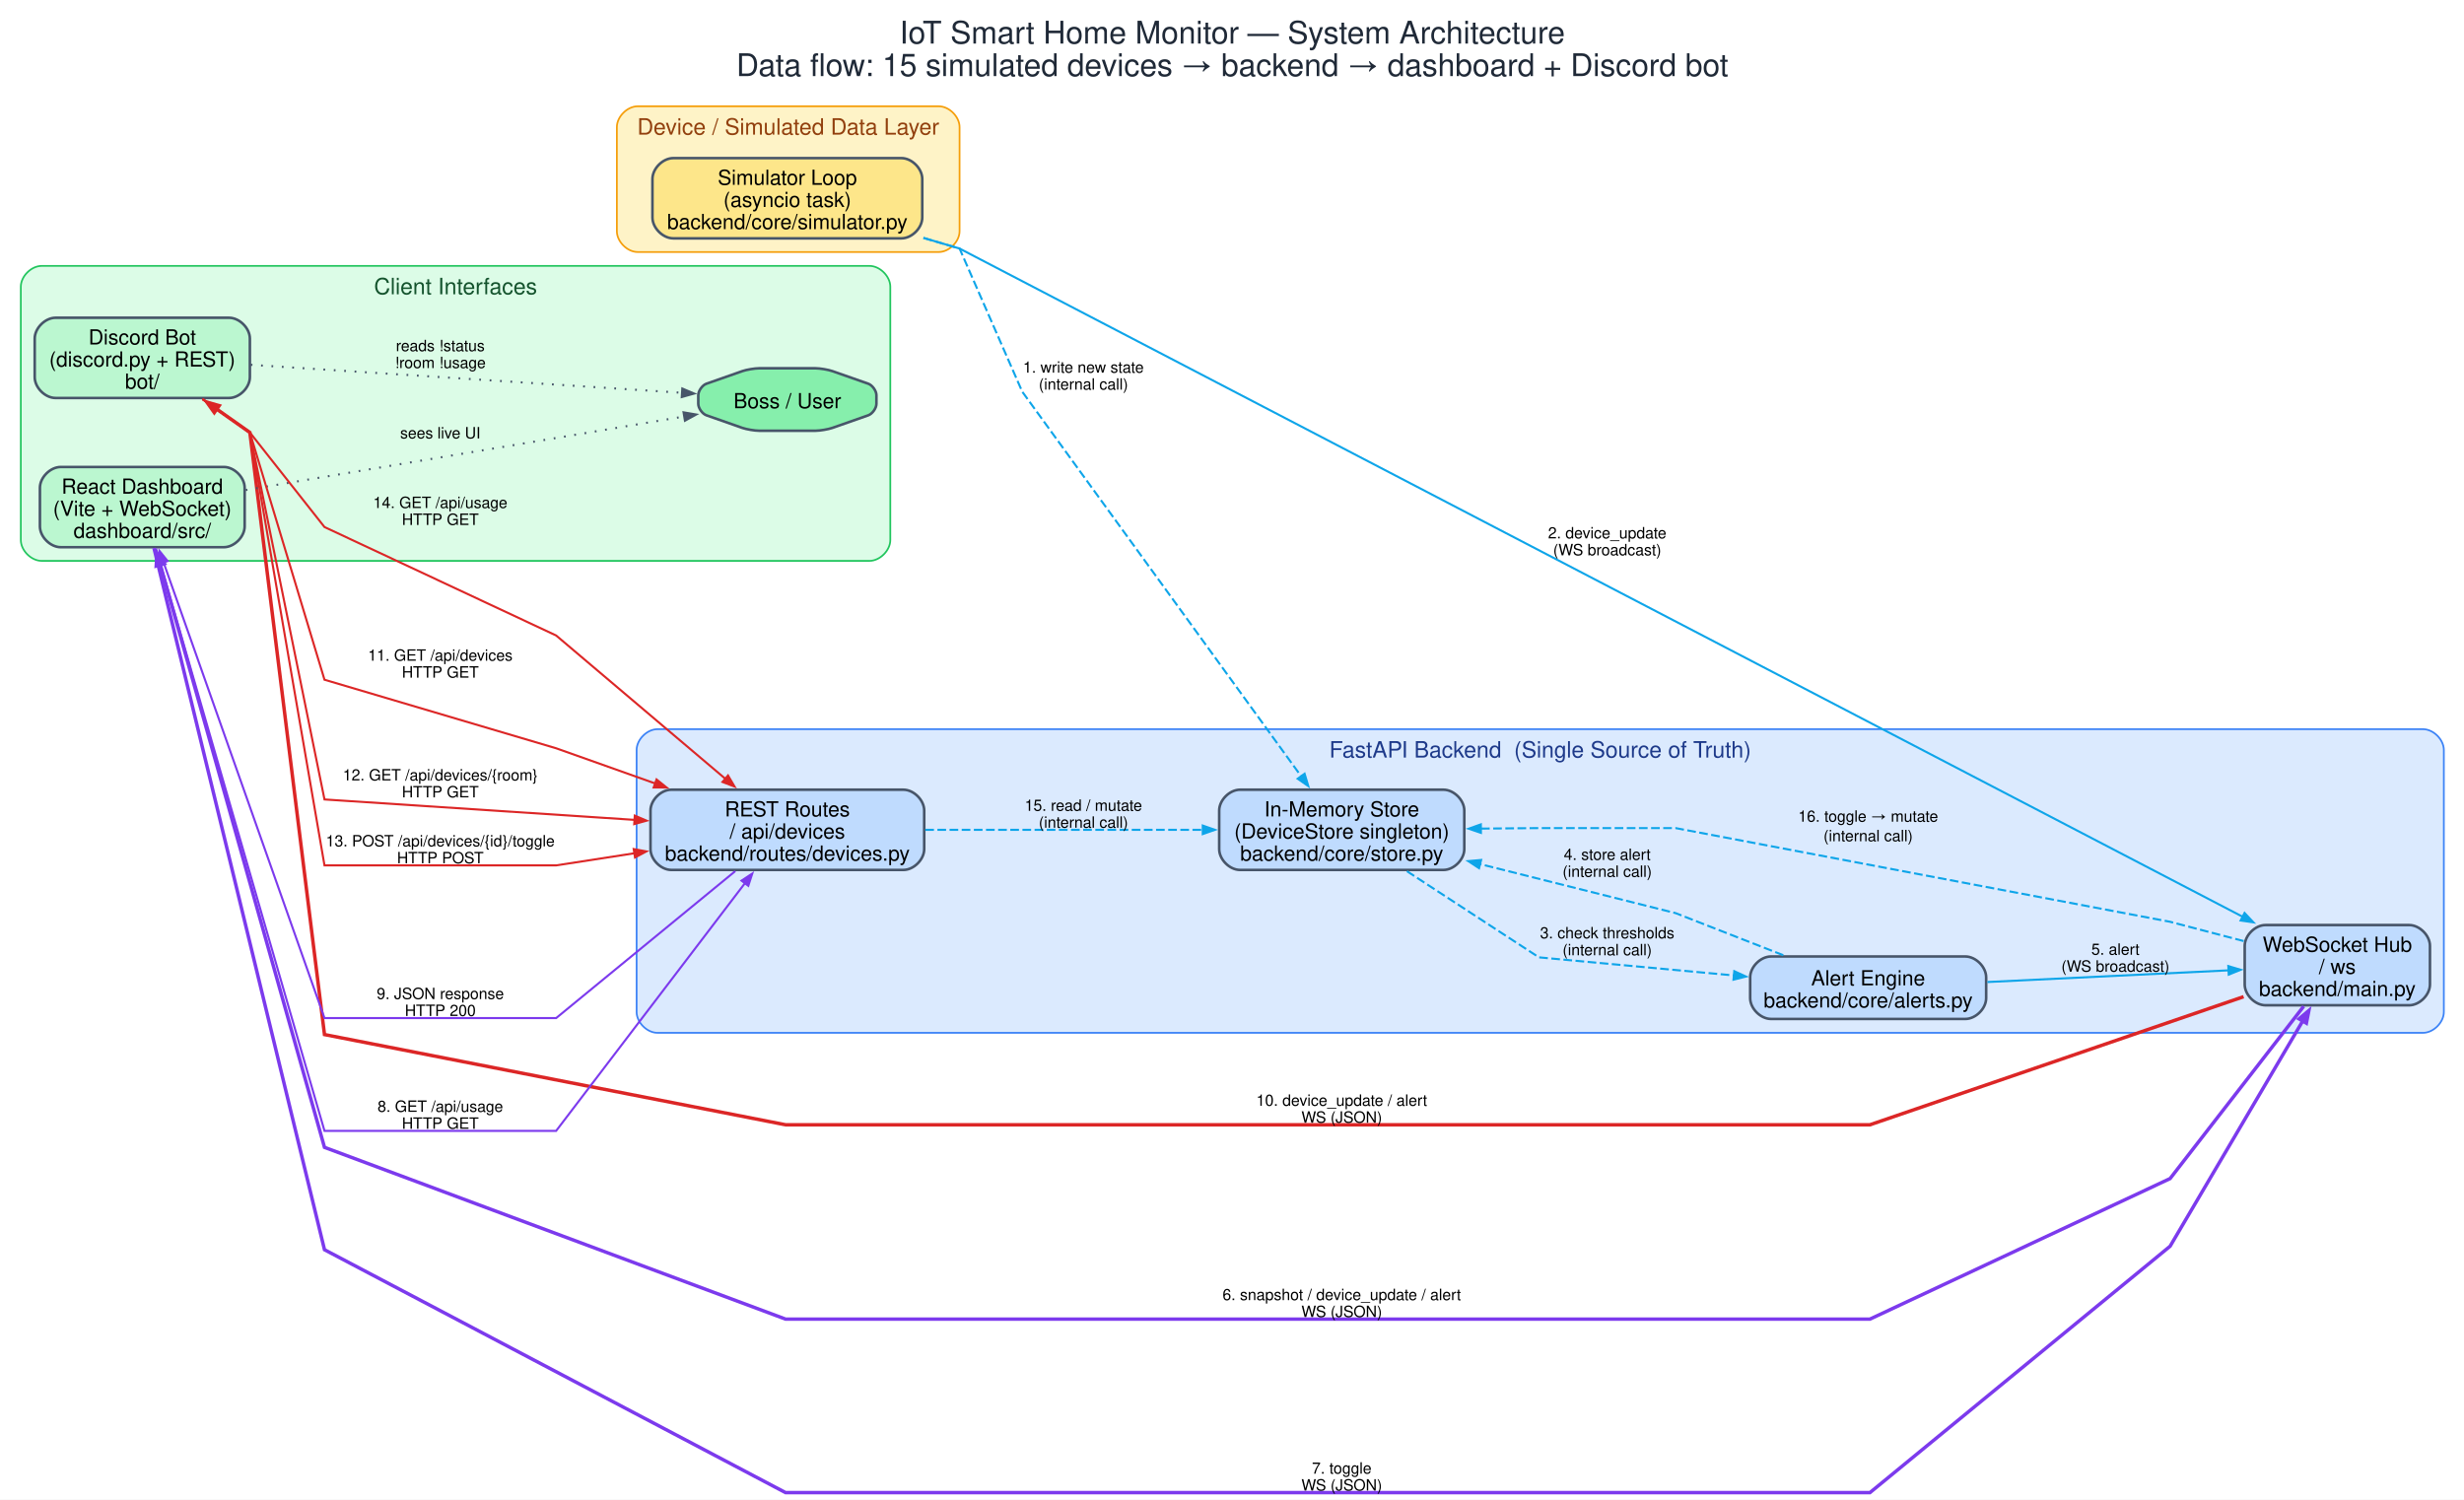
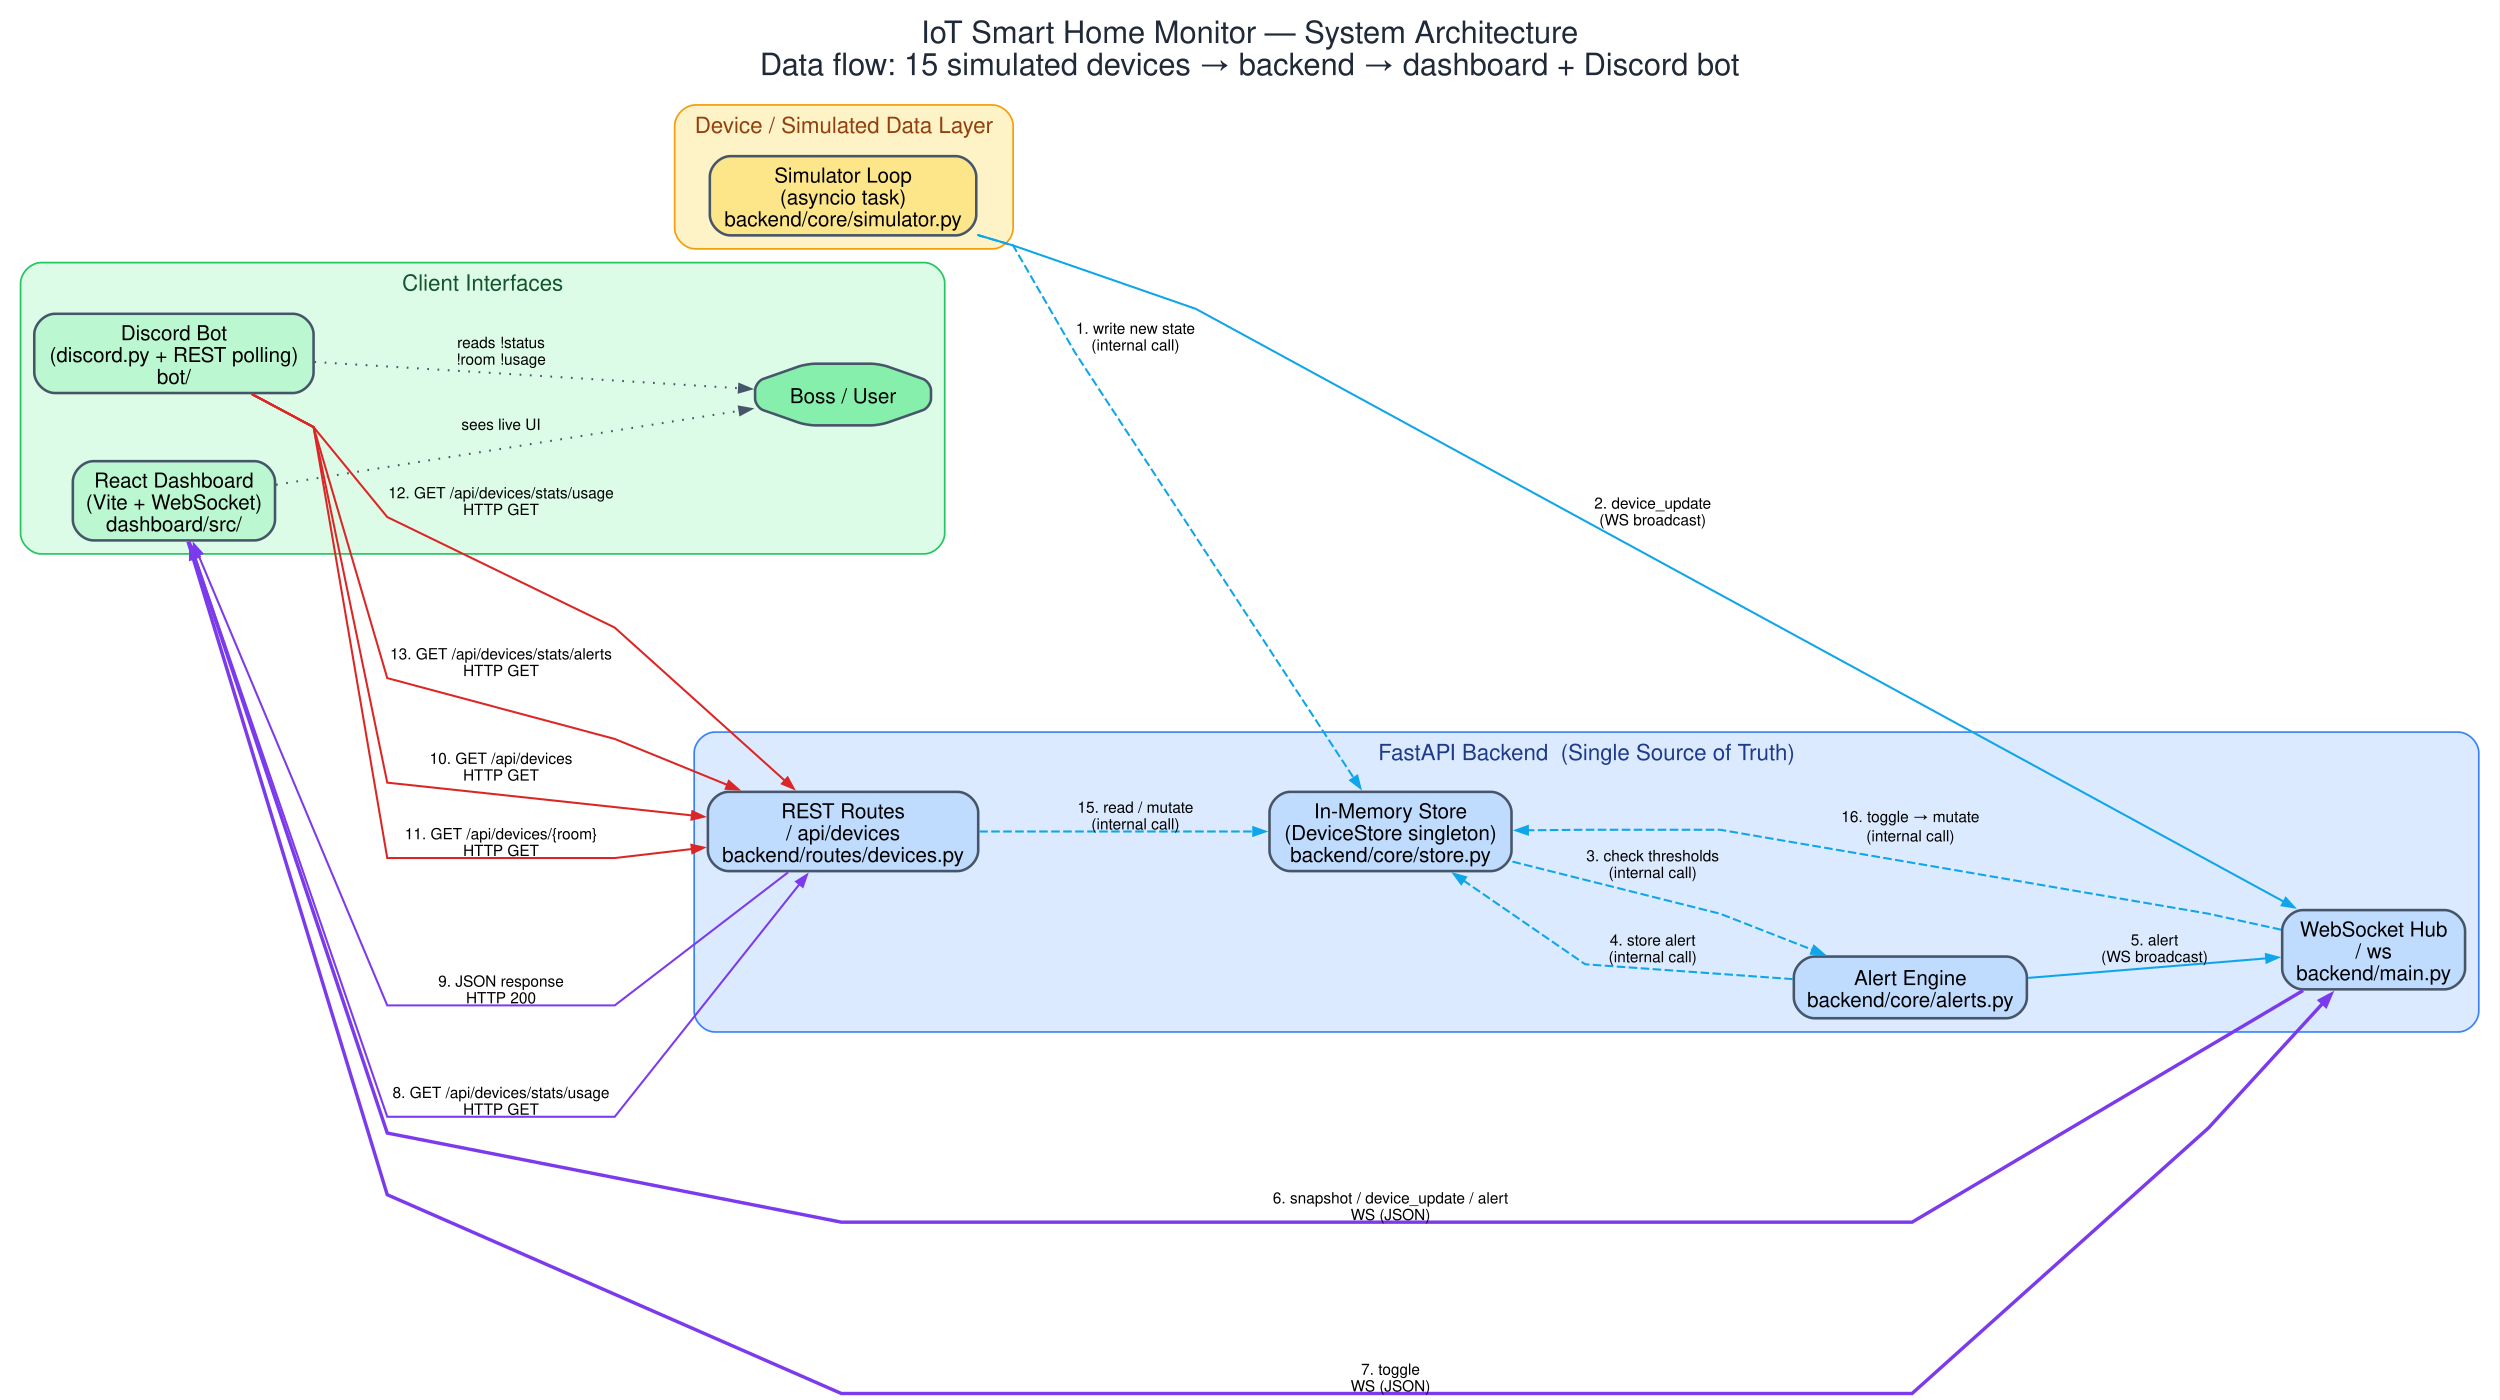
- <svg xmlns="http://www.w3.org/2000/svg" width="1420pt" height="864pt" viewBox="0.00 0.00 1420.00 864.00">
-   <g id="graph0" class="graph" transform="scale(1 1) rotate(0) translate(4 860.25)">
-     <polygon fill="white" stroke="none" points="-4,4 -4,-860.25 1416.38,-860.25 1416.38,4 -4,4" />
-     <text xml:space="preserve" text-anchor="middle" x="706.19" y="-835.15" font-family="Helvetica,sans-Serif" font-size="18.00" fill="#1f2937">IoT Smart Home Monitor — System Architecture</text>
-     <text xml:space="preserve" text-anchor="middle" x="706.19" y="-816.4" font-family="Helvetica,sans-Serif" font-size="18.00" fill="#1f2937">Data flow: 15 simulated devices → backend → dashboard + Discord bot</text>
+ <svg xmlns="http://www.w3.org/2000/svg" width="1459pt" height="817pt" viewBox="0.00 0.00 1459.00 817.00">
+   <g id="graph0" class="graph" transform="scale(1 1) rotate(0) translate(4 813.25)">
+     <polygon fill="white" stroke="none" points="-4,4 -4,-813.25 1454.62,-813.25 1454.62,4 -4,4" />
+     <text xml:space="preserve" text-anchor="middle" x="725.31" y="-788.15" font-family="Helvetica,sans-Serif" font-size="18.00" fill="#1f2937">IoT Smart Home Monitor — System Architecture</text>
+     <text xml:space="preserve" text-anchor="middle" x="725.31" y="-769.4" font-family="Helvetica,sans-Serif" font-size="18.00" fill="#1f2937">Data flow: 15 simulated devices → backend → dashboard + Discord bot</text>
    <g id="clust1" class="cluster">
-       <path fill="#fef3c7" stroke="#f59e0b" d="M363.5,-715C363.5,-715 537,-715 537,-715 543,-715 549,-721 549,-727 549,-727 549,-787 549,-787 549,-793 543,-799 537,-799 537,-799 363.5,-799 363.5,-799 357.5,-799 351.5,-793 351.5,-787 351.5,-787 351.5,-727 351.5,-727 351.5,-721 357.5,-715 363.5,-715" />
-       <text xml:space="preserve" text-anchor="middle" x="450.25" y="-782.65" font-family="Helvetica,sans-Serif" font-size="13.00" fill="#92400e">Device / Simulated Data Layer</text>
+       <path fill="#fef3c7" stroke="#f59e0b" d="M401.75,-668C401.75,-668 575.25,-668 575.25,-668 581.25,-668 587.25,-674 587.25,-680 587.25,-680 587.25,-740 587.25,-740 587.25,-746 581.25,-752 575.25,-752 575.25,-752 401.75,-752 401.75,-752 395.75,-752 389.75,-746 389.75,-740 389.75,-740 389.75,-680 389.75,-680 389.75,-674 395.75,-668 401.75,-668" />
+       <text xml:space="preserve" text-anchor="middle" x="488.5" y="-735.65" font-family="Helvetica,sans-Serif" font-size="13.00" fill="#92400e">Device / Simulated Data Layer</text>
    </g>
    <g id="clust2" class="cluster">
-       <path fill="#dbeafe" stroke="#3b82f6" d="M374.88,-265C374.88,-265 1392.38,-265 1392.38,-265 1398.38,-265 1404.38,-271 1404.38,-277 1404.38,-277 1404.38,-428 1404.38,-428 1404.38,-434 1398.38,-440 1392.38,-440 1392.38,-440 374.88,-440 374.88,-440 368.87,-440 362.88,-434 362.88,-428 362.88,-428 362.88,-277 362.88,-277 362.88,-271 368.88,-265 374.88,-265" />
-       <text xml:space="preserve" text-anchor="middle" x="883.62" y="-423.65" font-family="Helvetica,sans-Serif" font-size="13.00" fill="#1e3a8a">FastAPI Backend  (Single Source of Truth)</text>
+       <path fill="#dbeafe" stroke="#3b82f6" d="M413.12,-211C413.12,-211 1430.62,-211 1430.62,-211 1436.62,-211 1442.62,-217 1442.62,-223 1442.62,-223 1442.62,-374 1442.62,-374 1442.62,-380 1436.62,-386 1430.62,-386 1430.62,-386 413.12,-386 413.12,-386 407.12,-386 401.12,-380 401.12,-374 401.12,-374 401.12,-223 401.12,-223 401.12,-217 407.12,-211 413.12,-211" />
+       <text xml:space="preserve" text-anchor="middle" x="921.88" y="-369.65" font-family="Helvetica,sans-Serif" font-size="13.00" fill="#1e3a8a">FastAPI Backend  (Single Source of Truth)</text>
    </g>
    <g id="clust3" class="cluster">
-       <path fill="#dcfce7" stroke="#22c55e" d="M20,-537C20,-537 497.08,-537 497.08,-537 503.08,-537 509.08,-543 509.08,-549 509.08,-549 509.08,-695 509.08,-695 509.08,-701 503.08,-707 497.08,-707 497.08,-707 20,-707 20,-707 14,-707 8,-701 8,-695 8,-695 8,-549 8,-549 8,-543 14,-537 20,-537" />
-       <text xml:space="preserve" text-anchor="middle" x="258.54" y="-690.65" font-family="Helvetica,sans-Serif" font-size="13.00" fill="#14532d">Client Interfaces</text>
+       <path fill="#dcfce7" stroke="#22c55e" d="M20,-490C20,-490 535.33,-490 535.33,-490 541.33,-490 547.33,-496 547.33,-502 547.33,-502 547.33,-648 547.33,-648 547.33,-654 541.33,-660 535.33,-660 535.33,-660 20,-660 20,-660 14,-660 8,-654 8,-648 8,-648 8,-502 8,-502 8,-496 14,-490 20,-490" />
+       <text xml:space="preserve" text-anchor="middle" x="277.66" y="-643.65" font-family="Helvetica,sans-Serif" font-size="13.00" fill="#14532d">Client Interfaces</text>
    </g>
    <g id="node1" class="node">
-       <path fill="#fde68a" stroke="#475569" stroke-width="1.5" d="M515.5,-769.12C515.5,-769.12 384,-769.12 384,-769.12 378,-769.12 372,-763.12 372,-757.12 372,-757.12 372,-734.88 372,-734.88 372,-728.88 378,-722.88 384,-722.88 384,-722.88 515.5,-722.88 515.5,-722.88 521.5,-722.88 527.5,-728.88 527.5,-734.88 527.5,-734.88 527.5,-757.12 527.5,-757.12 527.5,-763.12 521.5,-769.12 515.5,-769.12" />
-       <text xml:space="preserve" text-anchor="middle" x="449.75" y="-753.73" font-family="Helvetica,sans-Serif" font-size="12.00">Simulator Loop</text>
-       <text xml:space="preserve" text-anchor="middle" x="449.75" y="-740.98" font-family="Helvetica,sans-Serif" font-size="12.00">(asyncio task)</text>
-       <text xml:space="preserve" text-anchor="middle" x="449.75" y="-728.23" font-family="Helvetica,sans-Serif" font-size="12.00">backend/core/simulator.py</text>
+       <path fill="#fde68a" stroke="#475569" stroke-width="1.5" d="M553.75,-722.12C553.75,-722.12 422.25,-722.12 422.25,-722.12 416.25,-722.12 410.25,-716.12 410.25,-710.12 410.25,-710.12 410.25,-687.88 410.25,-687.88 410.25,-681.88 416.25,-675.88 422.25,-675.88 422.25,-675.88 553.75,-675.88 553.75,-675.88 559.75,-675.88 565.75,-681.88 565.75,-687.88 565.75,-687.88 565.75,-710.12 565.75,-710.12 565.75,-716.12 559.75,-722.12 553.75,-722.12" />
+       <text xml:space="preserve" text-anchor="middle" x="488" y="-706.73" font-family="Helvetica,sans-Serif" font-size="12.00">Simulator Loop</text>
+       <text xml:space="preserve" text-anchor="middle" x="488" y="-693.98" font-family="Helvetica,sans-Serif" font-size="12.00">(asyncio task)</text>
+       <text xml:space="preserve" text-anchor="middle" x="488" y="-681.23" font-family="Helvetica,sans-Serif" font-size="12.00">backend/core/simulator.py</text>
    </g>
    <g id="node2" class="node">
-       <path fill="#bfdbfe" stroke="#475569" stroke-width="1.5" d="M827.88,-405.12C827.88,-405.12 710.62,-405.12 710.62,-405.12 704.62,-405.12 698.62,-399.12 698.62,-393.12 698.62,-393.12 698.62,-370.88 698.62,-370.88 698.62,-364.88 704.62,-358.88 710.62,-358.88 710.62,-358.88 827.88,-358.88 827.88,-358.88 833.88,-358.88 839.88,-364.88 839.88,-370.88 839.88,-370.88 839.88,-393.12 839.88,-393.12 839.88,-399.12 833.88,-405.12 827.88,-405.12" />
-       <text xml:space="preserve" text-anchor="middle" x="769.25" y="-389.73" font-family="Helvetica,sans-Serif" font-size="12.00">In-Memory Store</text>
-       <text xml:space="preserve" text-anchor="middle" x="769.25" y="-376.98" font-family="Helvetica,sans-Serif" font-size="12.00">(DeviceStore singleton)</text>
-       <text xml:space="preserve" text-anchor="middle" x="769.25" y="-364.23" font-family="Helvetica,sans-Serif" font-size="12.00">backend/core/store.py</text>
+       <path fill="#bfdbfe" stroke="#475569" stroke-width="1.5" d="M866.12,-351.12C866.12,-351.12 748.88,-351.12 748.88,-351.12 742.88,-351.12 736.88,-345.12 736.88,-339.12 736.88,-339.12 736.88,-316.88 736.88,-316.88 736.88,-310.88 742.88,-304.88 748.88,-304.88 748.88,-304.88 866.12,-304.88 866.12,-304.88 872.12,-304.88 878.12,-310.88 878.12,-316.88 878.12,-316.88 878.12,-339.12 878.12,-339.12 878.12,-345.12 872.12,-351.12 866.12,-351.12" />
+       <text xml:space="preserve" text-anchor="middle" x="807.5" y="-335.73" font-family="Helvetica,sans-Serif" font-size="12.00">In-Memory Store</text>
+       <text xml:space="preserve" text-anchor="middle" x="807.5" y="-322.98" font-family="Helvetica,sans-Serif" font-size="12.00">(DeviceStore singleton)</text>
+       <text xml:space="preserve" text-anchor="middle" x="807.5" y="-310.23" font-family="Helvetica,sans-Serif" font-size="12.00">backend/core/store.py</text>
    </g>
    <g id="edge1" class="edge">
-       <path fill="none" stroke="#0ea5e9" stroke-width="1.2" stroke-dasharray="5,2" d="M528.16,-723.15C540.34,-719.56 549,-717 549,-717 549,-717 585.12,-634.5 585.12,-634.5 585.12,-634.5 697.12,-480.07 745.95,-412.75" />
-       <polygon fill="#0ea5e9" stroke="#0ea5e9" stroke-width="1.2" points="747.83,-414.33 749.96,-407.22 743.86,-411.45 747.83,-414.33" />
-       <text xml:space="preserve" text-anchor="middle" x="620.38" y="-645.45" font-family="Helvetica,sans-Serif" font-size="9.00">1. write new state</text>
-       <text xml:space="preserve" text-anchor="middle" x="620.38" y="-635.7" font-family="Helvetica,sans-Serif" font-size="9.00">(internal call)</text>
+       <path fill="none" stroke="#0ea5e9" stroke-width="1.2" stroke-dasharray="5,2" d="M566.41,-676.15C578.59,-672.56 587.25,-670 587.25,-670 587.25,-670 623.38,-607.5 623.38,-607.5 623.38,-607.5 738.55,-431.7 786.22,-358.95" />
+       <polygon fill="#0ea5e9" stroke="#0ea5e9" stroke-width="1.2" points="788.1,-360.55 789.89,-353.35 784.01,-357.86 788.1,-360.55" />
+       <text xml:space="preserve" text-anchor="middle" x="658.62" y="-618.45" font-family="Helvetica,sans-Serif" font-size="9.00">1. write new state</text>
+       <text xml:space="preserve" text-anchor="middle" x="658.62" y="-608.7" font-family="Helvetica,sans-Serif" font-size="9.00">(internal call)</text>
    </g>
    <g id="node4" class="node">
-       <path fill="#bfdbfe" stroke="#475569" stroke-width="1.5" d="M1384.38,-327.12C1384.38,-327.12 1301.62,-327.12 1301.62,-327.12 1295.62,-327.12 1289.62,-321.12 1289.62,-315.12 1289.62,-315.12 1289.62,-292.88 1289.62,-292.88 1289.62,-286.88 1295.62,-280.88 1301.62,-280.88 1301.62,-280.88 1384.38,-280.88 1384.38,-280.88 1390.38,-280.88 1396.38,-286.88 1396.38,-292.88 1396.38,-292.88 1396.38,-315.12 1396.38,-315.12 1396.38,-321.12 1390.38,-327.12 1384.38,-327.12" />
-       <text xml:space="preserve" text-anchor="middle" x="1343" y="-311.73" font-family="Helvetica,sans-Serif" font-size="12.00">WebSocket Hub</text>
-       <text xml:space="preserve" text-anchor="middle" x="1343" y="-298.98" font-family="Helvetica,sans-Serif" font-size="12.00">/ ws</text>
-       <text xml:space="preserve" text-anchor="middle" x="1343" y="-286.23" font-family="Helvetica,sans-Serif" font-size="12.00">backend/main.py</text>
+       <path fill="#bfdbfe" stroke="#475569" stroke-width="1.5" d="M1422.62,-282.12C1422.62,-282.12 1339.88,-282.12 1339.88,-282.12 1333.88,-282.12 1327.88,-276.12 1327.88,-270.12 1327.88,-270.12 1327.88,-247.88 1327.88,-247.88 1327.88,-241.88 1333.88,-235.88 1339.88,-235.88 1339.88,-235.88 1422.62,-235.88 1422.62,-235.88 1428.62,-235.88 1434.62,-241.88 1434.62,-247.88 1434.62,-247.88 1434.62,-270.12 1434.62,-270.12 1434.62,-276.12 1428.62,-282.12 1422.62,-282.12" />
+       <text xml:space="preserve" text-anchor="middle" x="1381.25" y="-266.73" font-family="Helvetica,sans-Serif" font-size="12.00">WebSocket Hub</text>
+       <text xml:space="preserve" text-anchor="middle" x="1381.25" y="-253.97" font-family="Helvetica,sans-Serif" font-size="12.00">/ ws</text>
+       <text xml:space="preserve" text-anchor="middle" x="1381.25" y="-241.22" font-family="Helvetica,sans-Serif" font-size="12.00">backend/main.py</text>
    </g>
    <g id="edge2" class="edge">
-       <path fill="none" stroke="#0ea5e9" stroke-width="1.2" d="M528.16,-723.15C540.34,-719.56 549,-717 549,-717 549,-717 1110.53,-424.55 1288.55,-331.84" />
-       <polygon fill="#0ea5e9" stroke="#0ea5e9" stroke-width="1.2" points="1289.54,-334.08 1294.62,-328.68 1287.28,-329.74 1289.54,-334.08" />
-       <text xml:space="preserve" text-anchor="middle" x="922.25" y="-549.96" font-family="Helvetica,sans-Serif" font-size="9.00">2. device_update</text>
-       <text xml:space="preserve" text-anchor="middle" x="922.25" y="-540.21" font-family="Helvetica,sans-Serif" font-size="9.00">(WS broadcast)</text>
+       <path fill="none" stroke="#0ea5e9" stroke-width="1.2" d="M566.41,-676.15C578.59,-672.56 587.25,-670 587.25,-670 587.25,-670 693.88,-633 693.88,-633 693.88,-633 1170.11,-373.5 1329.2,-286.82" />
+       <polygon fill="#0ea5e9" stroke="#0ea5e9" stroke-width="1.2" points="1329.96,-289.19 1334.94,-283.69 1327.62,-284.89 1329.96,-289.19" />
+       <text xml:space="preserve" text-anchor="middle" x="960.5" y="-516.43" font-family="Helvetica,sans-Serif" font-size="9.00">2. device_update</text>
+       <text xml:space="preserve" text-anchor="middle" x="960.5" y="-506.68" font-family="Helvetica,sans-Serif" font-size="9.00">(WS broadcast)</text>
    </g>
    <g id="node3" class="node">
-       <path fill="#bfdbfe" stroke="#475569" stroke-width="1.5" d="M1128.62,-309C1128.62,-309 1016.62,-309 1016.62,-309 1010.62,-309 1004.62,-303 1004.62,-297 1004.62,-297 1004.62,-285 1004.62,-285 1004.62,-279 1010.62,-273 1016.62,-273 1016.62,-273 1128.62,-273 1128.62,-273 1134.62,-273 1140.62,-279 1140.62,-285 1140.62,-285 1140.62,-297 1140.62,-297 1140.62,-303 1134.62,-309 1128.62,-309" />
-       <text xml:space="preserve" text-anchor="middle" x="1072.62" y="-292.35" font-family="Helvetica,sans-Serif" font-size="12.00">Alert Engine</text>
-       <text xml:space="preserve" text-anchor="middle" x="1072.62" y="-279.6" font-family="Helvetica,sans-Serif" font-size="12.00">backend/core/alerts.py</text>
+       <path fill="#bfdbfe" stroke="#475569" stroke-width="1.5" d="M1166.88,-255C1166.88,-255 1054.88,-255 1054.88,-255 1048.88,-255 1042.88,-249 1042.88,-243 1042.88,-243 1042.88,-231 1042.88,-231 1042.88,-225 1048.88,-219 1054.88,-219 1054.88,-219 1166.88,-219 1166.88,-219 1172.88,-219 1178.88,-225 1178.88,-231 1178.88,-231 1178.88,-243 1178.88,-243 1178.88,-249 1172.88,-255 1166.88,-255" />
+       <text xml:space="preserve" text-anchor="middle" x="1110.88" y="-238.35" font-family="Helvetica,sans-Serif" font-size="12.00">Alert Engine</text>
+       <text xml:space="preserve" text-anchor="middle" x="1110.88" y="-225.6" font-family="Helvetica,sans-Serif" font-size="12.00">backend/core/alerts.py</text>
    </g>
    <g id="edge3" class="edge">
-       <path fill="none" stroke="#0ea5e9" stroke-width="1.2" stroke-dasharray="5,2" d="M806.82,-358.14C839.7,-336.68 882.88,-308.5 882.88,-308.5 882.88,-308.5 942.98,-302.93 995.35,-298.07" />
-       <polygon fill="#0ea5e9" stroke="#0ea5e9" stroke-width="1.2" points="995.46,-300.52 1002.21,-297.44 995.01,-295.64 995.46,-300.52" />
-       <text xml:space="preserve" text-anchor="middle" x="922.25" y="-319.45" font-family="Helvetica,sans-Serif" font-size="9.00">3. check thresholds</text>
-       <text xml:space="preserve" text-anchor="middle" x="922.25" y="-309.7" font-family="Helvetica,sans-Serif" font-size="9.00">(internal call)</text>
+       <path fill="none" stroke="#0ea5e9" stroke-width="1.2" stroke-dasharray="5,2" d="M878.67,-310.4C933.29,-296.7 999.88,-280 999.88,-280 999.88,-280 1026.74,-269.5 1053.92,-258.87" />
+       <polygon fill="#0ea5e9" stroke="#0ea5e9" stroke-width="1.2" points="1054.63,-261.23 1060.26,-256.4 1052.84,-256.66 1054.63,-261.23" />
+       <text xml:space="preserve" text-anchor="middle" x="960.5" y="-310.65" font-family="Helvetica,sans-Serif" font-size="9.00">3. check thresholds</text>
+       <text xml:space="preserve" text-anchor="middle" x="960.5" y="-300.9" font-family="Helvetica,sans-Serif" font-size="9.00">(internal call)</text>
    </g>
    <g id="edge4" class="edge">
-       <path fill="none" stroke="#0ea5e9" stroke-width="1.2" stroke-dasharray="5,2" d="M1023.7,-309.74C994.05,-321.32 961.62,-334 961.62,-334 961.62,-334 901.63,-349.05 848.83,-362.29" />
-       <polygon fill="#0ea5e9" stroke="#0ea5e9" stroke-width="1.2" points="848.38,-359.88 842.19,-363.96 849.57,-364.63 848.38,-359.88" />
-       <text xml:space="preserve" text-anchor="middle" x="922.25" y="-364.65" font-family="Helvetica,sans-Serif" font-size="9.00">4. store alert</text>
-       <text xml:space="preserve" text-anchor="middle" x="922.25" y="-354.9" font-family="Helvetica,sans-Serif" font-size="9.00">(internal call)</text>
+       <path fill="none" stroke="#0ea5e9" stroke-width="1.2" stroke-dasharray="5,2" d="M1042.27,-241.84C988.11,-245.71 921.12,-250.5 921.12,-250.5 921.12,-250.5 882.14,-277.32 850.05,-299.41" />
+       <polygon fill="#0ea5e9" stroke="#0ea5e9" stroke-width="1.2" points="848.78,-297.31 844.4,-303.3 851.55,-301.35 848.78,-297.31" />
+       <text xml:space="preserve" text-anchor="middle" x="960.5" y="-261.45" font-family="Helvetica,sans-Serif" font-size="9.00">4. store alert</text>
+       <text xml:space="preserve" text-anchor="middle" x="960.5" y="-251.7" font-family="Helvetica,sans-Serif" font-size="9.00">(internal call)</text>
    </g>
    <g id="edge5" class="edge">
-       <path fill="none" stroke="#0ea5e9" stroke-width="1.2" d="M1141.35,-294.28C1184.11,-296.35 1238.93,-299.01 1280.46,-301.02" />
-       <polygon fill="#0ea5e9" stroke="#0ea5e9" stroke-width="1.2" points="1280.18,-303.46 1287.29,-301.35 1280.42,-298.56 1280.18,-303.46" />
-       <text xml:space="preserve" text-anchor="middle" x="1215.12" y="-310" font-family="Helvetica,sans-Serif" font-size="9.00">5. alert</text>
-       <text xml:space="preserve" text-anchor="middle" x="1215.12" y="-300.25" font-family="Helvetica,sans-Serif" font-size="9.00">(WS broadcast)</text>
+       <path fill="none" stroke="#0ea5e9" stroke-width="1.2" d="M1179.6,-242.55C1222.36,-246.06 1277.18,-250.55 1318.71,-253.96" />
+       <polygon fill="#0ea5e9" stroke="#0ea5e9" stroke-width="1.2" points="1318.37,-256.39 1325.55,-254.52 1318.77,-251.5 1318.37,-256.39" />
+       <text xml:space="preserve" text-anchor="middle" x="1253.38" y="-261.57" font-family="Helvetica,sans-Serif" font-size="9.00">5. alert</text>
+       <text xml:space="preserve" text-anchor="middle" x="1253.38" y="-251.82" font-family="Helvetica,sans-Serif" font-size="9.00">(WS broadcast)</text>
+     </g>
+     <g id="edge15" class="edge">
+       <path fill="none" stroke="#0ea5e9" stroke-width="1.2" stroke-dasharray="5,2" d="M1327.26,-270.67C1305.31,-275.5 1284.88,-280 1284.88,-280 1284.88,-280 999.88,-329 999.88,-329 999.88,-329 921.12,-329 921.12,-329 921.12,-329 906.33,-328.87 887.47,-328.7" />
+       <polygon fill="#0ea5e9" stroke="#0ea5e9" stroke-width="1.2" points="887.7,-326.25 880.68,-328.64 887.66,-331.15 887.7,-326.25" />
+       <text xml:space="preserve" text-anchor="middle" x="1110.88" y="-333.49" font-family="Helvetica,sans-Serif" font-size="9.00">16. toggle → mutate</text>
+       <text xml:space="preserve" text-anchor="middle" x="1110.88" y="-322.24" font-family="Helvetica,sans-Serif" font-size="9.00">(internal call)</text>
+     </g>
+     <g id="node6" class="node">
+       <path fill="#bbf7d0" stroke="#475569" stroke-width="1.5" d="M144.5,-544.12C144.5,-544.12 50.5,-544.12 50.5,-544.12 44.5,-544.12 38.5,-538.12 38.5,-532.12 38.5,-532.12 38.5,-509.88 38.5,-509.88 38.5,-503.88 44.5,-497.88 50.5,-497.88 50.5,-497.88 144.5,-497.88 144.5,-497.88 150.5,-497.88 156.5,-503.88 156.5,-509.88 156.5,-509.88 156.5,-532.12 156.5,-532.12 156.5,-538.12 150.5,-544.12 144.5,-544.12" />
+       <text xml:space="preserve" text-anchor="middle" x="97.5" y="-528.73" font-family="Helvetica,sans-Serif" font-size="12.00">React Dashboard</text>
+       <text xml:space="preserve" text-anchor="middle" x="97.5" y="-515.98" font-family="Helvetica,sans-Serif" font-size="12.00">(Vite + WebSocket)</text>
+       <text xml:space="preserve" text-anchor="middle" x="97.5" y="-503.23" font-family="Helvetica,sans-Serif" font-size="12.00">dashboard/src/</text>
+     </g>
+     <g id="edge6" class="edge">
+       <path fill="none" stroke="#7c3aed" stroke-width="2" d="M1340.07,-235.2C1265.2,-190.84 1111.88,-100 1111.88,-100 487,-100 487,-100 487,-100 487,-100 222,-152 222,-152 222,-152 139.77,-397.68 109.51,-488.11" />
+       <polygon fill="#7c3aed" stroke="#7c3aed" stroke-width="2" points="107.27,-487.07 107.37,-494.49 111.92,-488.63 107.27,-487.07" />
+       <text xml:space="preserve" text-anchor="middle" x="807.5" y="-110.95" font-family="Helvetica,sans-Serif" font-size="9.00">6. snapshot / device_update / alert</text>
+       <text xml:space="preserve" text-anchor="middle" x="807.5" y="-101.2" font-family="Helvetica,sans-Serif" font-size="9.00">WS (JSON)</text>
+     </g>
+     <g id="node5" class="node">
+       <path fill="#bfdbfe" stroke="#475569" stroke-width="1.5" d="M554.88,-351.12C554.88,-351.12 421.12,-351.12 421.12,-351.12 415.12,-351.12 409.12,-345.12 409.12,-339.12 409.12,-339.12 409.12,-316.88 409.12,-316.88 409.12,-310.88 415.12,-304.88 421.12,-304.88 421.12,-304.88 554.88,-304.88 554.88,-304.88 560.88,-304.88 566.88,-310.88 566.88,-316.88 566.88,-316.88 566.88,-339.12 566.88,-339.12 566.88,-345.12 560.88,-351.12 554.88,-351.12" />
+       <text xml:space="preserve" text-anchor="middle" x="488" y="-335.73" font-family="Helvetica,sans-Serif" font-size="12.00">REST Routes</text>
+       <text xml:space="preserve" text-anchor="middle" x="488" y="-322.98" font-family="Helvetica,sans-Serif" font-size="12.00">/ api/devices</text>
+       <text xml:space="preserve" text-anchor="middle" x="488" y="-310.23" font-family="Helvetica,sans-Serif" font-size="12.00">backend/routes/devices.py</text>
+     </g>
+     <g id="edge14" class="edge">
+       <path fill="none" stroke="#0ea5e9" stroke-width="1.2" stroke-dasharray="5,2" d="M567.48,-328C616.25,-328 678.73,-328 727.57,-328" />
+       <polygon fill="#0ea5e9" stroke="#0ea5e9" stroke-width="1.2" points="727.4,-330.45 734.4,-328 727.4,-325.55 727.4,-330.45" />
+       <text xml:space="preserve" text-anchor="middle" x="658.62" y="-338.95" font-family="Helvetica,sans-Serif" font-size="9.00">15. read / mutate</text>
+       <text xml:space="preserve" text-anchor="middle" x="658.62" y="-329.2" font-family="Helvetica,sans-Serif" font-size="9.00">(internal call)</text>
+     </g>
+     <g id="edge9" class="edge">
+       <path fill="none" stroke="#7c3aed" stroke-width="1.2" d="M455.99,-304.2C416.9,-274.2 354.75,-226.5 354.75,-226.5 354.75,-226.5 222,-226.5 222,-226.5 222,-226.5 143.53,-413.63 111.69,-489.56" />
+       <polygon fill="#7c3aed" stroke="#7c3aed" stroke-width="1.2" points="109.55,-488.32 109.1,-495.72 114.07,-490.21 109.55,-488.32" />
+       <text xml:space="preserve" text-anchor="middle" x="288.38" y="-237.45" font-family="Helvetica,sans-Serif" font-size="9.00">9. JSON response</text>
+       <text xml:space="preserve" text-anchor="middle" x="288.38" y="-227.7" font-family="Helvetica,sans-Serif" font-size="9.00">HTTP 200</text>
+     </g>
+     <g id="edge7" class="edge">
+       <path fill="none" stroke="#7c3aed" stroke-width="2" d="M105.76,-497.18C132.24,-410.36 222,-116 222,-116 222,-116 487,0 487,0 487,0 487,0 1111.88,0 1111.88,0 1284.88,-155 1284.88,-155 1284.88,-155 1323.73,-197.37 1351.84,-228.02" />
+       <polygon fill="#7c3aed" stroke="#7c3aed" stroke-width="2" points="1349.79,-229.41 1356.32,-232.91 1353.4,-226.09 1349.79,-229.41" />
+       <text xml:space="preserve" text-anchor="middle" x="807.5" y="-10.95" font-family="Helvetica,sans-Serif" font-size="9.00">7. toggle</text>
+       <text xml:space="preserve" text-anchor="middle" x="807.5" y="-1.2" font-family="Helvetica,sans-Serif" font-size="9.00">WS (JSON)</text>
+     </g>
+     <g id="edge8" class="edge">
+       <path fill="none" stroke="#7c3aed" stroke-width="1.2" d="M106.7,-497.13C134.28,-416.84 222,-161.5 222,-161.5 222,-161.5 354.75,-161.5 354.75,-161.5 354.75,-161.5 424.46,-249.26 462.66,-297.35" />
+       <polygon fill="#7c3aed" stroke="#7c3aed" stroke-width="1.2" points="460.65,-298.76 466.92,-302.72 464.49,-295.72 460.65,-298.76" />
+       <text xml:space="preserve" text-anchor="middle" x="288.38" y="-172.45" font-family="Helvetica,sans-Serif" font-size="9.00">8. GET /api/devices/stats/usage</text>
+       <text xml:space="preserve" text-anchor="middle" x="288.38" y="-162.7" font-family="Helvetica,sans-Serif" font-size="9.00">HTTP GET</text>
+     </g>
+     <g id="node8" class="node">
+       <path fill="#86efac" stroke="#475569" stroke-width="1.5" d="M539.33,-580.51C539.33,-580.51 539.33,-585.49 539.33,-585.49 539.33,-587.97 536.98,-591.28 534.64,-592.1 534.64,-592.1 513.95,-599.36 513.95,-599.36 511.61,-600.18 506.77,-601 504.29,-601 504.29,-601 471.71,-601 471.71,-601 469.23,-601 464.39,-600.18 462.05,-599.36 462.05,-599.36 441.36,-592.1 441.36,-592.1 439.02,-591.28 436.67,-587.97 436.67,-585.49 436.67,-585.49 436.67,-580.51 436.67,-580.51 436.67,-578.03 439.02,-574.72 441.36,-573.9 441.36,-573.9 462.05,-566.64 462.05,-566.64 464.39,-565.82 469.23,-565 471.71,-565 471.71,-565 504.29,-565 504.29,-565 506.77,-565 511.61,-565.82 513.95,-566.64 513.95,-566.64 534.64,-573.9 534.64,-573.9 536.98,-574.72 539.33,-578.03 539.33,-580.51" />
+       <text xml:space="preserve" text-anchor="middle" x="488" y="-577.98" font-family="Helvetica,sans-Serif" font-size="12.00">Boss / User</text>
    </g>
    <g id="edge16" class="edge">
-       <path fill="none" stroke="#0ea5e9" stroke-width="1.2" stroke-dasharray="5,2" d="M1289.01,-317.89C1267.06,-323.64 1246.62,-329 1246.62,-329 1246.62,-329 961.62,-383 961.62,-383 961.62,-383 882.88,-383 882.88,-383 882.88,-383 868.08,-382.87 849.22,-382.7" />
-       <polygon fill="#0ea5e9" stroke="#0ea5e9" stroke-width="1.2" points="849.45,-380.25 842.43,-382.64 849.41,-385.15 849.45,-380.25" />
-       <text xml:space="preserve" text-anchor="middle" x="1072.62" y="-386.67" font-family="Helvetica,sans-Serif" font-size="9.00">16. toggle → mutate</text>
-       <text xml:space="preserve" text-anchor="middle" x="1072.62" y="-375.42" font-family="Helvetica,sans-Serif" font-size="9.00">(internal call)</text>
-     </g>
-     <g id="node6" class="node">
-       <path fill="#bbf7d0" stroke="#475569" stroke-width="1.5" d="M125,-591.12C125,-591.12 31,-591.12 31,-591.12 25,-591.12 19,-585.12 19,-579.12 19,-579.12 19,-556.88 19,-556.88 19,-550.88 25,-544.88 31,-544.88 31,-544.88 125,-544.88 125,-544.88 131,-544.88 137,-550.88 137,-556.88 137,-556.88 137,-579.12 137,-579.12 137,-585.12 131,-591.12 125,-591.12" />
-       <text xml:space="preserve" text-anchor="middle" x="78" y="-575.73" font-family="Helvetica,sans-Serif" font-size="12.00">React Dashboard</text>
-       <text xml:space="preserve" text-anchor="middle" x="78" y="-562.98" font-family="Helvetica,sans-Serif" font-size="12.00">(Vite + WebSocket)</text>
-       <text xml:space="preserve" text-anchor="middle" x="78" y="-550.23" font-family="Helvetica,sans-Serif" font-size="12.00">dashboard/src/</text>
-     </g>
-     <g id="edge6" class="edge">
-       <path fill="none" stroke="#7c3aed" stroke-width="2" d="M1323.61,-280.28C1295.9,-244.54 1246.62,-181 1246.62,-181 1246.62,-181 1073.62,-100 1073.62,-100 448.75,-100 448.75,-100 448.75,-100 448.75,-100 183,-199 183,-199 183,-199 113.9,-444.19 88.35,-534.83" />
-       <polygon fill="#7c3aed" stroke="#7c3aed" stroke-width="2" points="86.03,-534.04 86.49,-541.44 90.74,-535.37 86.03,-534.04" />
-       <text xml:space="preserve" text-anchor="middle" x="769.25" y="-110.95" font-family="Helvetica,sans-Serif" font-size="9.00">6. snapshot / device_update / alert</text>
-       <text xml:space="preserve" text-anchor="middle" x="769.25" y="-101.2" font-family="Helvetica,sans-Serif" font-size="9.00">WS (JSON)</text>
+       <path fill="none" stroke="#475569" stroke-width="1.2" stroke-dasharray="1,5" d="M157.08,-530.35C230.11,-542 354.22,-561.81 427.62,-573.52" />
+       <polygon fill="#475569" stroke="#475569" stroke-width="1.2" points="427.22,-575.94 434.52,-574.62 427.99,-571.1 427.22,-575.94" />
+       <text xml:space="preserve" text-anchor="middle" x="288.38" y="-562.38" font-family="Helvetica,sans-Serif" font-size="9.00">sees live UI</text>
    </g>
    <g id="node7" class="node">
-       <path fill="#bbf7d0" stroke="#475569" stroke-width="1.5" d="M128,-677.12C128,-677.12 28,-677.12 28,-677.12 22,-677.12 16,-671.12 16,-665.12 16,-665.12 16,-642.88 16,-642.88 16,-636.88 22,-630.88 28,-630.88 28,-630.88 128,-630.88 128,-630.88 134,-630.88 140,-636.88 140,-642.88 140,-642.88 140,-665.12 140,-665.12 140,-671.12 134,-677.12 128,-677.12" />
-       <text xml:space="preserve" text-anchor="middle" x="78" y="-661.73" font-family="Helvetica,sans-Serif" font-size="12.00">Discord Bot</text>
-       <text xml:space="preserve" text-anchor="middle" x="78" y="-648.98" font-family="Helvetica,sans-Serif" font-size="12.00">(discord.py + REST)</text>
-       <text xml:space="preserve" text-anchor="middle" x="78" y="-636.23" font-family="Helvetica,sans-Serif" font-size="12.00">bot/</text>
+       <path fill="#bbf7d0" stroke="#475569" stroke-width="1.5" d="M167,-630.12C167,-630.12 28,-630.12 28,-630.12 22,-630.12 16,-624.12 16,-618.12 16,-618.12 16,-595.88 16,-595.88 16,-589.88 22,-583.88 28,-583.88 28,-583.88 167,-583.88 167,-583.88 173,-583.88 179,-589.88 179,-595.88 179,-595.88 179,-618.12 179,-618.12 179,-624.12 173,-630.12 167,-630.12" />
+       <text xml:space="preserve" text-anchor="middle" x="97.5" y="-614.73" font-family="Helvetica,sans-Serif" font-size="12.00">Discord Bot</text>
+       <text xml:space="preserve" text-anchor="middle" x="97.5" y="-601.98" font-family="Helvetica,sans-Serif" font-size="12.00">(discord.py + REST polling)</text>
+       <text xml:space="preserve" text-anchor="middle" x="97.5" y="-589.23" font-family="Helvetica,sans-Serif" font-size="12.00">bot/</text>
    </g>
    <g id="edge10" class="edge">
-       <path fill="none" stroke="#dc2626" stroke-width="2" d="M1288.98,-285.82C1210.77,-259.01 1073.62,-212 1073.62,-212 448.75,-212 448.75,-212 448.75,-212 448.75,-212 183,-264 183,-264 183,-264 140,-611 140,-611 140,-611 131.47,-617.02 120.78,-624.55" />
-       <polygon fill="#dc2626" stroke="#dc2626" stroke-width="2" points="119.5,-622.46 115.19,-628.49 122.32,-626.46 119.5,-622.46" />
-       <text xml:space="preserve" text-anchor="middle" x="769.25" y="-222.95" font-family="Helvetica,sans-Serif" font-size="9.00">10. device_update / alert</text>
-       <text xml:space="preserve" text-anchor="middle" x="769.25" y="-213.2" font-family="Helvetica,sans-Serif" font-size="9.00">WS (JSON)</text>
+       <path fill="none" stroke="#dc2626" stroke-width="1.2" d="M142.99,-583.24C161.61,-573.29 179,-564 179,-564 179,-564 222,-356.5 222,-356.5 222,-356.5 322.94,-345.64 400.22,-337.33" />
+       <polygon fill="#dc2626" stroke="#dc2626" stroke-width="1.2" points="400.06,-339.81 406.76,-336.63 399.54,-334.94 400.06,-339.81" />
+       <text xml:space="preserve" text-anchor="middle" x="288.38" y="-367.45" font-family="Helvetica,sans-Serif" font-size="9.00">10. GET /api/devices</text>
+       <text xml:space="preserve" text-anchor="middle" x="288.38" y="-357.7" font-family="Helvetica,sans-Serif" font-size="9.00">HTTP GET</text>
    </g>
-     <g id="node5" class="node">
-       <path fill="#bfdbfe" stroke="#475569" stroke-width="1.5" d="M516.62,-405.12C516.62,-405.12 382.88,-405.12 382.88,-405.12 376.88,-405.12 370.88,-399.12 370.88,-393.12 370.88,-393.12 370.88,-370.88 370.88,-370.88 370.88,-364.88 376.88,-358.88 382.88,-358.88 382.88,-358.88 516.62,-358.88 516.62,-358.88 522.62,-358.88 528.62,-364.88 528.62,-370.88 528.62,-370.88 528.62,-393.12 528.62,-393.12 528.62,-399.12 522.62,-405.12 516.62,-405.12" />
-       <text xml:space="preserve" text-anchor="middle" x="449.75" y="-389.73" font-family="Helvetica,sans-Serif" font-size="12.00">REST Routes</text>
-       <text xml:space="preserve" text-anchor="middle" x="449.75" y="-376.98" font-family="Helvetica,sans-Serif" font-size="12.00">/ api/devices</text>
-       <text xml:space="preserve" text-anchor="middle" x="449.75" y="-364.23" font-family="Helvetica,sans-Serif" font-size="12.00">backend/routes/devices.py</text>
+     <g id="edge11" class="edge">
+       <path fill="none" stroke="#dc2626" stroke-width="1.2" d="M142.99,-583.24C161.61,-573.29 179,-564 179,-564 179,-564 222,-312.5 222,-312.5 222,-312.5 354.75,-312.5 354.75,-312.5 354.75,-312.5 375.18,-314.89 399.99,-317.8" />
+       <polygon fill="#dc2626" stroke="#dc2626" stroke-width="1.2" points="399.5,-320.21 406.74,-318.59 400.07,-315.34 399.5,-320.21" />
+       <text xml:space="preserve" text-anchor="middle" x="288.38" y="-323.45" font-family="Helvetica,sans-Serif" font-size="9.00">11. GET /api/devices/{room}</text>
+       <text xml:space="preserve" text-anchor="middle" x="288.38" y="-313.7" font-family="Helvetica,sans-Serif" font-size="9.00">HTTP GET</text>
    </g>
-     <g id="edge15" class="edge">
-       <path fill="none" stroke="#0ea5e9" stroke-width="1.2" stroke-dasharray="5,2" d="M529.23,-382C578,-382 640.48,-382 689.32,-382" />
-       <polygon fill="#0ea5e9" stroke="#0ea5e9" stroke-width="1.2" points="689.15,-384.45 696.15,-382 689.15,-379.55 689.15,-384.45" />
-       <text xml:space="preserve" text-anchor="middle" x="620.38" y="-392.95" font-family="Helvetica,sans-Serif" font-size="9.00">15. read / mutate</text>
-       <text xml:space="preserve" text-anchor="middle" x="620.38" y="-383.2" font-family="Helvetica,sans-Serif" font-size="9.00">(internal call)</text>
+     <g id="edge12" class="edge">
+       <path fill="none" stroke="#dc2626" stroke-width="1.2" d="M142.99,-583.24C161.61,-573.29 179,-564 179,-564 179,-564 222,-511.5 222,-511.5 222,-511.5 354.75,-447 354.75,-447 354.75,-447 415.31,-392.51 454.47,-357.27" />
+       <polygon fill="#dc2626" stroke="#dc2626" stroke-width="1.2" points="455.64,-359.51 459.2,-353.01 452.36,-355.87 455.64,-359.51" />
+       <text xml:space="preserve" text-anchor="middle" x="288.38" y="-522.45" font-family="Helvetica,sans-Serif" font-size="9.00">12. GET /api/devices/stats/usage</text>
+       <text xml:space="preserve" text-anchor="middle" x="288.38" y="-512.7" font-family="Helvetica,sans-Serif" font-size="9.00">HTTP GET</text>
    </g>
-     <g id="edge9" class="edge">
-       <path fill="none" stroke="#7c3aed" stroke-width="1.2" d="M419.73,-358.19C380.8,-326.25 316.5,-273.5 316.5,-273.5 316.5,-273.5 183,-273.5 183,-273.5 183,-273.5 117.18,-459.87 90.27,-536.09" />
-       <polygon fill="#7c3aed" stroke="#7c3aed" stroke-width="1.2" points="87.96,-535.27 87.94,-542.69 92.58,-536.9 87.96,-535.27" />
-       <text xml:space="preserve" text-anchor="middle" x="249.75" y="-284.45" font-family="Helvetica,sans-Serif" font-size="9.00">9. JSON response</text>
-       <text xml:space="preserve" text-anchor="middle" x="249.75" y="-274.7" font-family="Helvetica,sans-Serif" font-size="9.00">HTTP 200</text>
-     </g>
-     <g id="edge7" class="edge">
-       <path fill="none" stroke="#7c3aed" stroke-width="2" d="M84.74,-544.38C106.54,-454.65 183,-140 183,-140 183,-140 448.75,0 448.75,0 448.75,0 448.75,0 1073.62,0 1073.62,0 1246.62,-142 1246.62,-142 1246.62,-142 1295.42,-224.88 1323.2,-272.07" />
-       <polygon fill="#7c3aed" stroke="#7c3aed" stroke-width="2" points="1320.93,-273.05 1326.6,-277.84 1325.16,-270.56 1320.93,-273.05" />
-       <text xml:space="preserve" text-anchor="middle" x="769.25" y="-10.95" font-family="Helvetica,sans-Serif" font-size="9.00">7. toggle</text>
-       <text xml:space="preserve" text-anchor="middle" x="769.25" y="-1.2" font-family="Helvetica,sans-Serif" font-size="9.00">WS (JSON)</text>
-     </g>
-     <g id="edge8" class="edge">
-       <path fill="none" stroke="#7c3aed" stroke-width="1.2" d="M85.9,-544.13C109.13,-463.84 183,-208.5 183,-208.5 183,-208.5 316.5,-208.5 316.5,-208.5 316.5,-208.5 387.58,-301.74 425.52,-351.52" />
-       <polygon fill="#7c3aed" stroke="#7c3aed" stroke-width="1.2" points="423.35,-352.71 429.54,-356.79 427.24,-349.74 423.35,-352.71" />
-       <text xml:space="preserve" text-anchor="middle" x="249.75" y="-219.45" font-family="Helvetica,sans-Serif" font-size="9.00">8. GET /api/usage</text>
-       <text xml:space="preserve" text-anchor="middle" x="249.75" y="-209.7" font-family="Helvetica,sans-Serif" font-size="9.00">HTTP GET</text>
-     </g>
-     <g id="node8" class="node">
-       <path fill="#86efac" stroke="#475569" stroke-width="1.5" d="M501.08,-627.51C501.08,-627.51 501.08,-632.49 501.08,-632.49 501.08,-634.97 498.73,-638.28 496.39,-639.1 496.39,-639.1 475.7,-646.36 475.7,-646.36 473.36,-647.18 468.52,-648 466.04,-648 466.04,-648 433.46,-648 433.46,-648 430.98,-648 426.14,-647.18 423.8,-646.36 423.8,-646.36 403.11,-639.1 403.11,-639.1 400.77,-638.28 398.42,-634.97 398.42,-632.49 398.42,-632.49 398.42,-627.51 398.42,-627.51 398.42,-625.03 400.77,-621.72 403.11,-620.9 403.11,-620.9 423.8,-613.64 423.8,-613.64 426.14,-612.82 430.98,-612 433.46,-612 433.46,-612 466.04,-612 466.04,-612 468.52,-612 473.36,-612.82 475.7,-613.64 475.7,-613.64 496.39,-620.9 496.39,-620.9 498.73,-621.72 501.08,-625.03 501.08,-627.51" />
-       <text xml:space="preserve" text-anchor="middle" x="449.75" y="-624.98" font-family="Helvetica,sans-Serif" font-size="12.00">Boss / User</text>
+     <g id="edge13" class="edge">
+       <path fill="none" stroke="#dc2626" stroke-width="1.2" d="M142.99,-583.24C161.61,-573.29 179,-564 179,-564 179,-564 222,-417.5 222,-417.5 222,-417.5 354.75,-382 354.75,-382 354.75,-382 387.69,-368.55 420.69,-355.08" />
+       <polygon fill="#dc2626" stroke="#dc2626" stroke-width="1.2" points="421.37,-357.44 426.93,-352.53 419.52,-352.91 421.37,-357.44" />
+       <text xml:space="preserve" text-anchor="middle" x="288.38" y="-428.45" font-family="Helvetica,sans-Serif" font-size="9.00">13. GET /api/devices/stats/alerts</text>
+       <text xml:space="preserve" text-anchor="middle" x="288.38" y="-418.7" font-family="Helvetica,sans-Serif" font-size="9.00">HTTP GET</text>
    </g>
    <g id="edge17" class="edge">
-       <path fill="none" stroke="#475569" stroke-width="1.2" stroke-dasharray="1,5" d="M137.59,-577.82C206.81,-589.43 321.29,-608.63 390.41,-620.22" />
-       <polygon fill="#475569" stroke="#475569" stroke-width="1.2" points="389.92,-622.62 397.23,-621.36 390.73,-617.79 389.92,-622.62" />
-       <text xml:space="preserve" text-anchor="middle" x="249.75" y="-607.58" font-family="Helvetica,sans-Serif" font-size="9.00">sees live UI</text>
-     </g>
-     <g id="edge11" class="edge">
-       <path fill="none" stroke="#dc2626" stroke-width="1.2" d="M112.71,-630.24C126.82,-620.29 140,-611 140,-611 140,-611 183,-468.5 183,-468.5 183,-468.5 316.5,-429 316.5,-429 316.5,-429 343.93,-419.25 373.8,-408.64" />
-       <polygon fill="#dc2626" stroke="#dc2626" stroke-width="1.2" points="374.36,-411.04 380.14,-406.38 372.72,-406.42 374.36,-411.04" />
-       <text xml:space="preserve" text-anchor="middle" x="249.75" y="-479.45" font-family="Helvetica,sans-Serif" font-size="9.00">11. GET /api/devices</text>
-       <text xml:space="preserve" text-anchor="middle" x="249.75" y="-469.7" font-family="Helvetica,sans-Serif" font-size="9.00">HTTP GET</text>
-     </g>
-     <g id="edge12" class="edge">
-       <path fill="none" stroke="#dc2626" stroke-width="1.2" d="M112.71,-630.24C126.82,-620.29 140,-611 140,-611 140,-611 183,-399.5 183,-399.5 183,-399.5 284.53,-392.81 362.08,-387.71" />
-       <polygon fill="#dc2626" stroke="#dc2626" stroke-width="1.2" points="361.82,-390.18 368.64,-387.28 361.5,-385.29 361.82,-390.18" />
-       <text xml:space="preserve" text-anchor="middle" x="249.75" y="-410.45" font-family="Helvetica,sans-Serif" font-size="9.00">12. GET /api/devices/{room}</text>
-       <text xml:space="preserve" text-anchor="middle" x="249.75" y="-400.7" font-family="Helvetica,sans-Serif" font-size="9.00">HTTP GET</text>
-     </g>
-     <g id="edge13" class="edge">
-       <path fill="none" stroke="#dc2626" stroke-width="1.2" d="M112.71,-630.24C126.82,-620.29 140,-611 140,-611 140,-611 183,-361.5 183,-361.5 183,-361.5 316.5,-361.5 316.5,-361.5 316.5,-361.5 336.93,-364.67 361.74,-368.51" />
-       <polygon fill="#dc2626" stroke="#dc2626" stroke-width="1.2" points="361.2,-370.91 368.5,-369.56 361.95,-366.07 361.2,-370.91" />
-       <text xml:space="preserve" text-anchor="middle" x="249.75" y="-372.45" font-family="Helvetica,sans-Serif" font-size="9.00">13. POST /api/devices/{id}/toggle</text>
-       <text xml:space="preserve" text-anchor="middle" x="249.75" y="-362.7" font-family="Helvetica,sans-Serif" font-size="9.00">HTTP POST</text>
-     </g>
-     <g id="edge14" class="edge">
-       <path fill="none" stroke="#dc2626" stroke-width="1.2" d="M112.71,-630.24C126.82,-620.29 140,-611 140,-611 140,-611 183,-556.5 183,-556.5 183,-556.5 316.5,-494 316.5,-494 316.5,-494 374.93,-444.52 414.11,-411.34" />
-       <polygon fill="#dc2626" stroke="#dc2626" stroke-width="1.2" points="415.56,-413.32 419.32,-406.93 412.39,-409.58 415.56,-413.32" />
-       <text xml:space="preserve" text-anchor="middle" x="249.75" y="-567.45" font-family="Helvetica,sans-Serif" font-size="9.00">14. GET /api/usage</text>
-       <text xml:space="preserve" text-anchor="middle" x="249.75" y="-557.7" font-family="Helvetica,sans-Serif" font-size="9.00">HTTP GET</text>
-     </g>
-     <g id="edge18" class="edge">
-       <path fill="none" stroke="#475569" stroke-width="1.2" stroke-dasharray="1,5" d="M140.47,-650.01C209.59,-645.52 321.07,-638.29 389.34,-633.86" />
-       <polygon fill="#475569" stroke="#475569" stroke-width="1.2" points="389.21,-636.32 396.04,-633.42 388.9,-631.43 389.21,-636.32" />
-       <text xml:space="preserve" text-anchor="middle" x="249.75" y="-657.86" font-family="Helvetica,sans-Serif" font-size="9.00">reads !status</text>
-       <text xml:space="preserve" text-anchor="middle" x="249.75" y="-648.11" font-family="Helvetica,sans-Serif" font-size="9.00">!room !usage</text>
+       <path fill="none" stroke="#475569" stroke-width="1.2" stroke-dasharray="1,5" d="M179.47,-602C253.43,-597.43 361.06,-590.78 427.41,-586.68" />
+       <polygon fill="#475569" stroke="#475569" stroke-width="1.2" points="427.45,-589.13 434.28,-586.26 427.14,-584.24 427.45,-589.13" />
+       <text xml:space="preserve" text-anchor="middle" x="288.38" y="-610.19" font-family="Helvetica,sans-Serif" font-size="9.00">reads !status</text>
+       <text xml:space="preserve" text-anchor="middle" x="288.38" y="-600.44" font-family="Helvetica,sans-Serif" font-size="9.00">!room !usage</text>
    </g>
  </g>
</svg>
